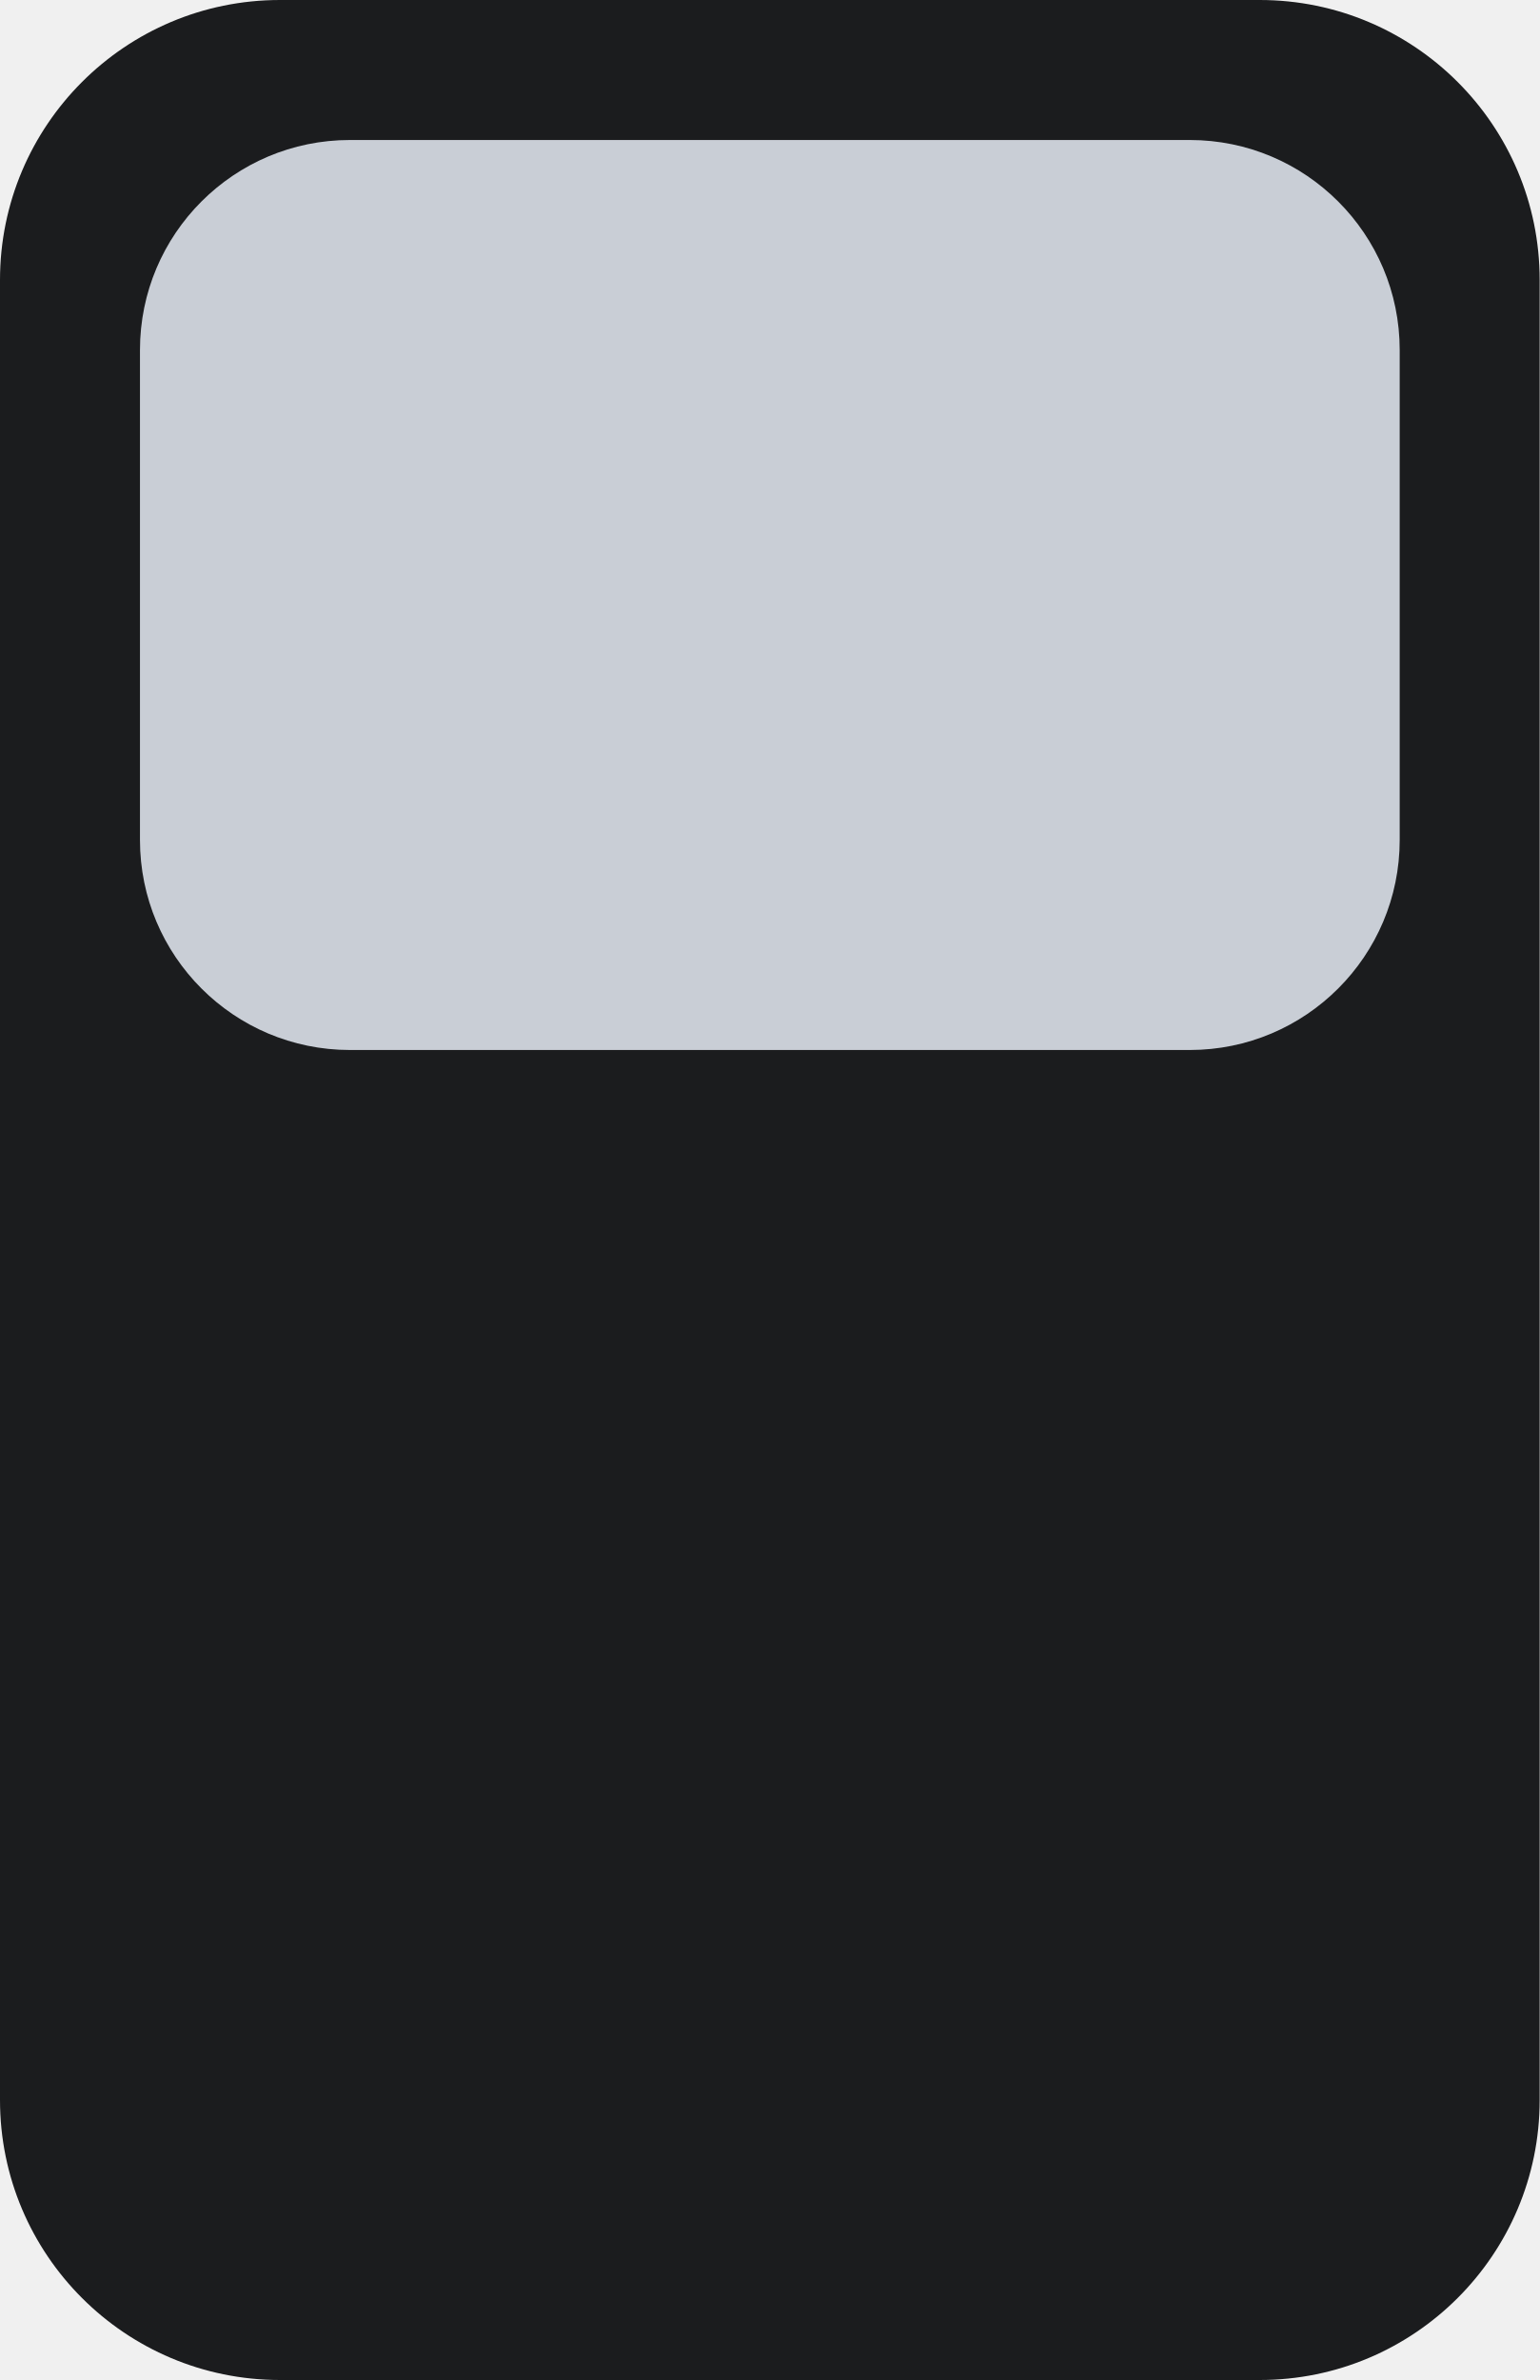
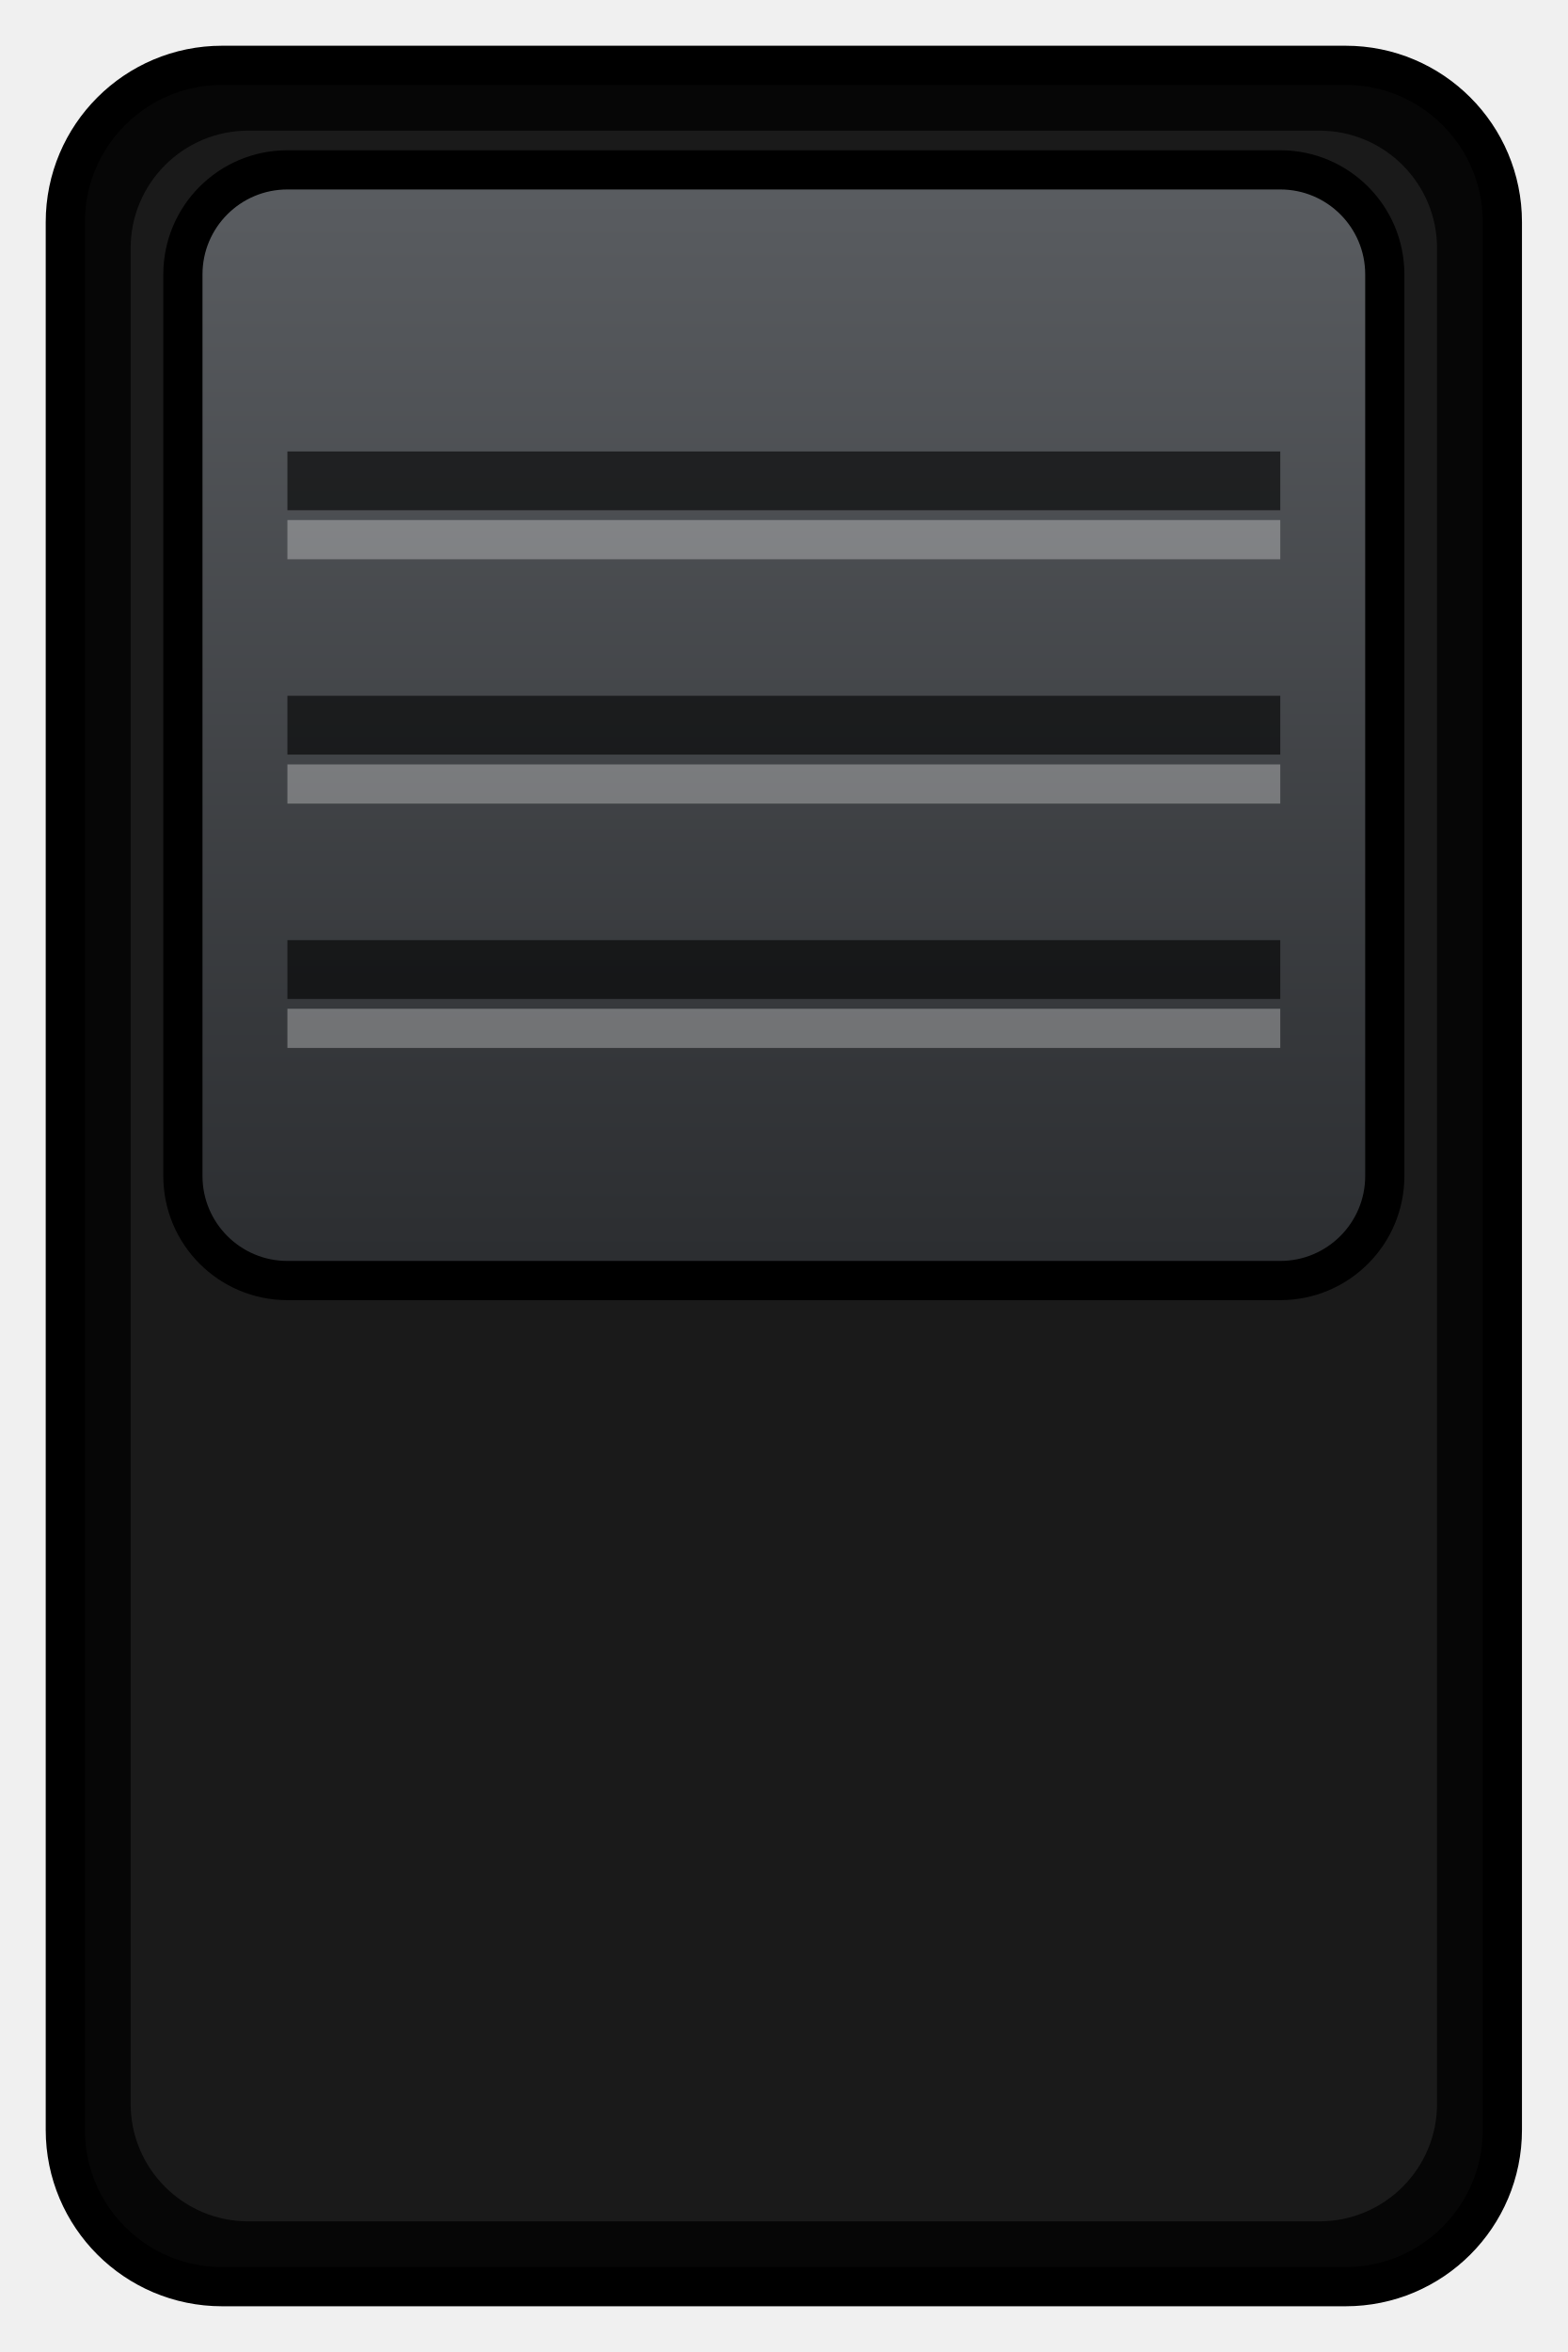
- <svg xmlns="http://www.w3.org/2000/svg" width="11" height="17" viewBox="0 0 11 17">
-   <rect x="0" y="0" width="11" height="17" rx="2" fill="#1b1c1e" />
-   <rect x="1" y="1" width="9" height="6.5" rx="1.5" fill="#c9ced6" />
+ <svg xmlns="http://www.w3.org/2000/svg" width="12" height="18" viewBox="-0.5 -0.5 12 18">
+   <defs>
+     <linearGradient id="gSlideD" x1="0" y1="0" x2="0" y2="1">
+       <stop offset="0" stop-color="#5a5d61" />
+       <stop offset="1" stop-color="#2b2d30" />
+     </linearGradient>
+   </defs>
+   <rect x="0" y="0" width="11" height="17" rx="1.2" fill="#060606" stroke="#000" stroke-width="0.3" />
+   <rect x="0.5" y="0.5" width="10" height="16" rx="0.9" fill="#1a1a1a" />
+   <rect x="0.9" y="0.8" width="9.2" height="8.5" rx="0.8" fill="url(#gSlideD)" stroke="#000" stroke-width="0.3" />
+   <line x1="1.7" y1="3.18" x2="9.3" y2="3.18" stroke="#000" stroke-width="0.45" opacity="0.6" />
+   <line x1="1.7" y1="3.63" x2="9.3" y2="3.63" stroke="#fff" stroke-width="0.3" opacity="0.3" />
+   <line x1="1.7" y1="5.05" x2="9.3" y2="5.05" stroke="#000" stroke-width="0.45" opacity="0.6" />
+   <line x1="1.7" y1="5.5" x2="9.3" y2="5.5" stroke="#fff" stroke-width="0.3" opacity="0.3" />
+   <line x1="1.7" y1="6.92" x2="9.3" y2="6.92" stroke="#000" stroke-width="0.45" opacity="0.6" />
+   <line x1="1.7" y1="7.37" x2="9.3" y2="7.37" stroke="#fff" stroke-width="0.3" opacity="0.3" />
</svg>
